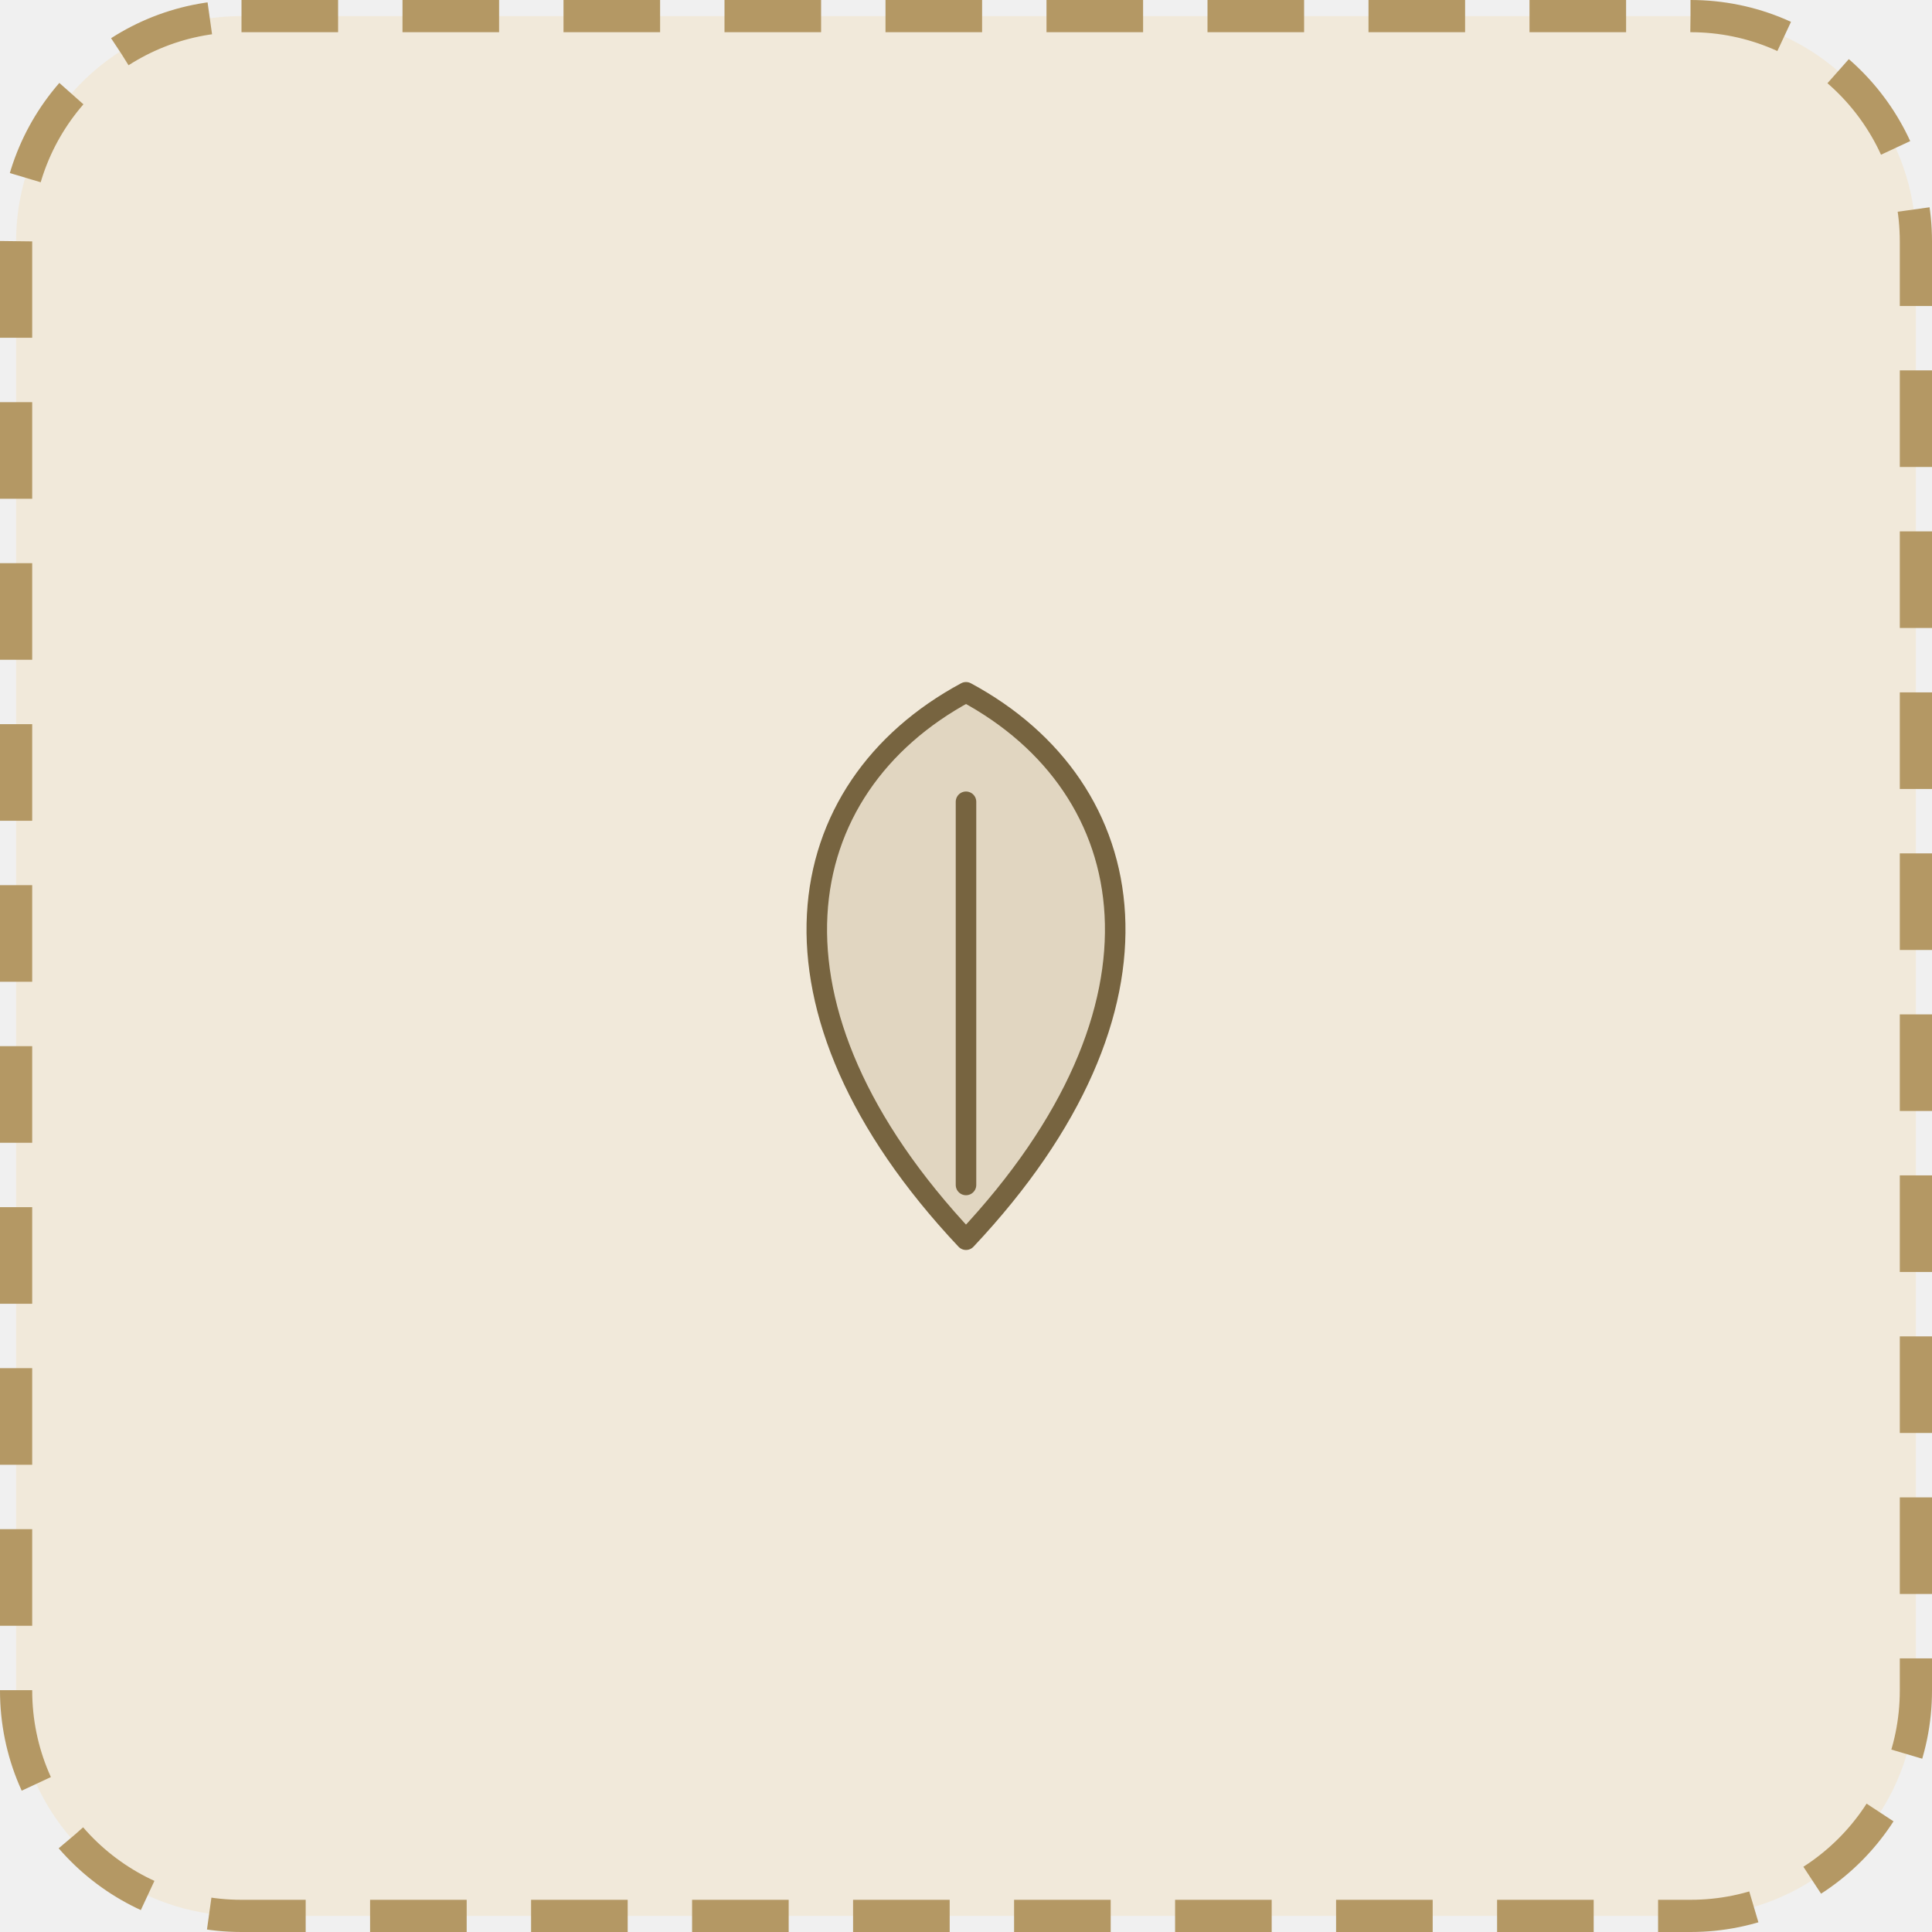
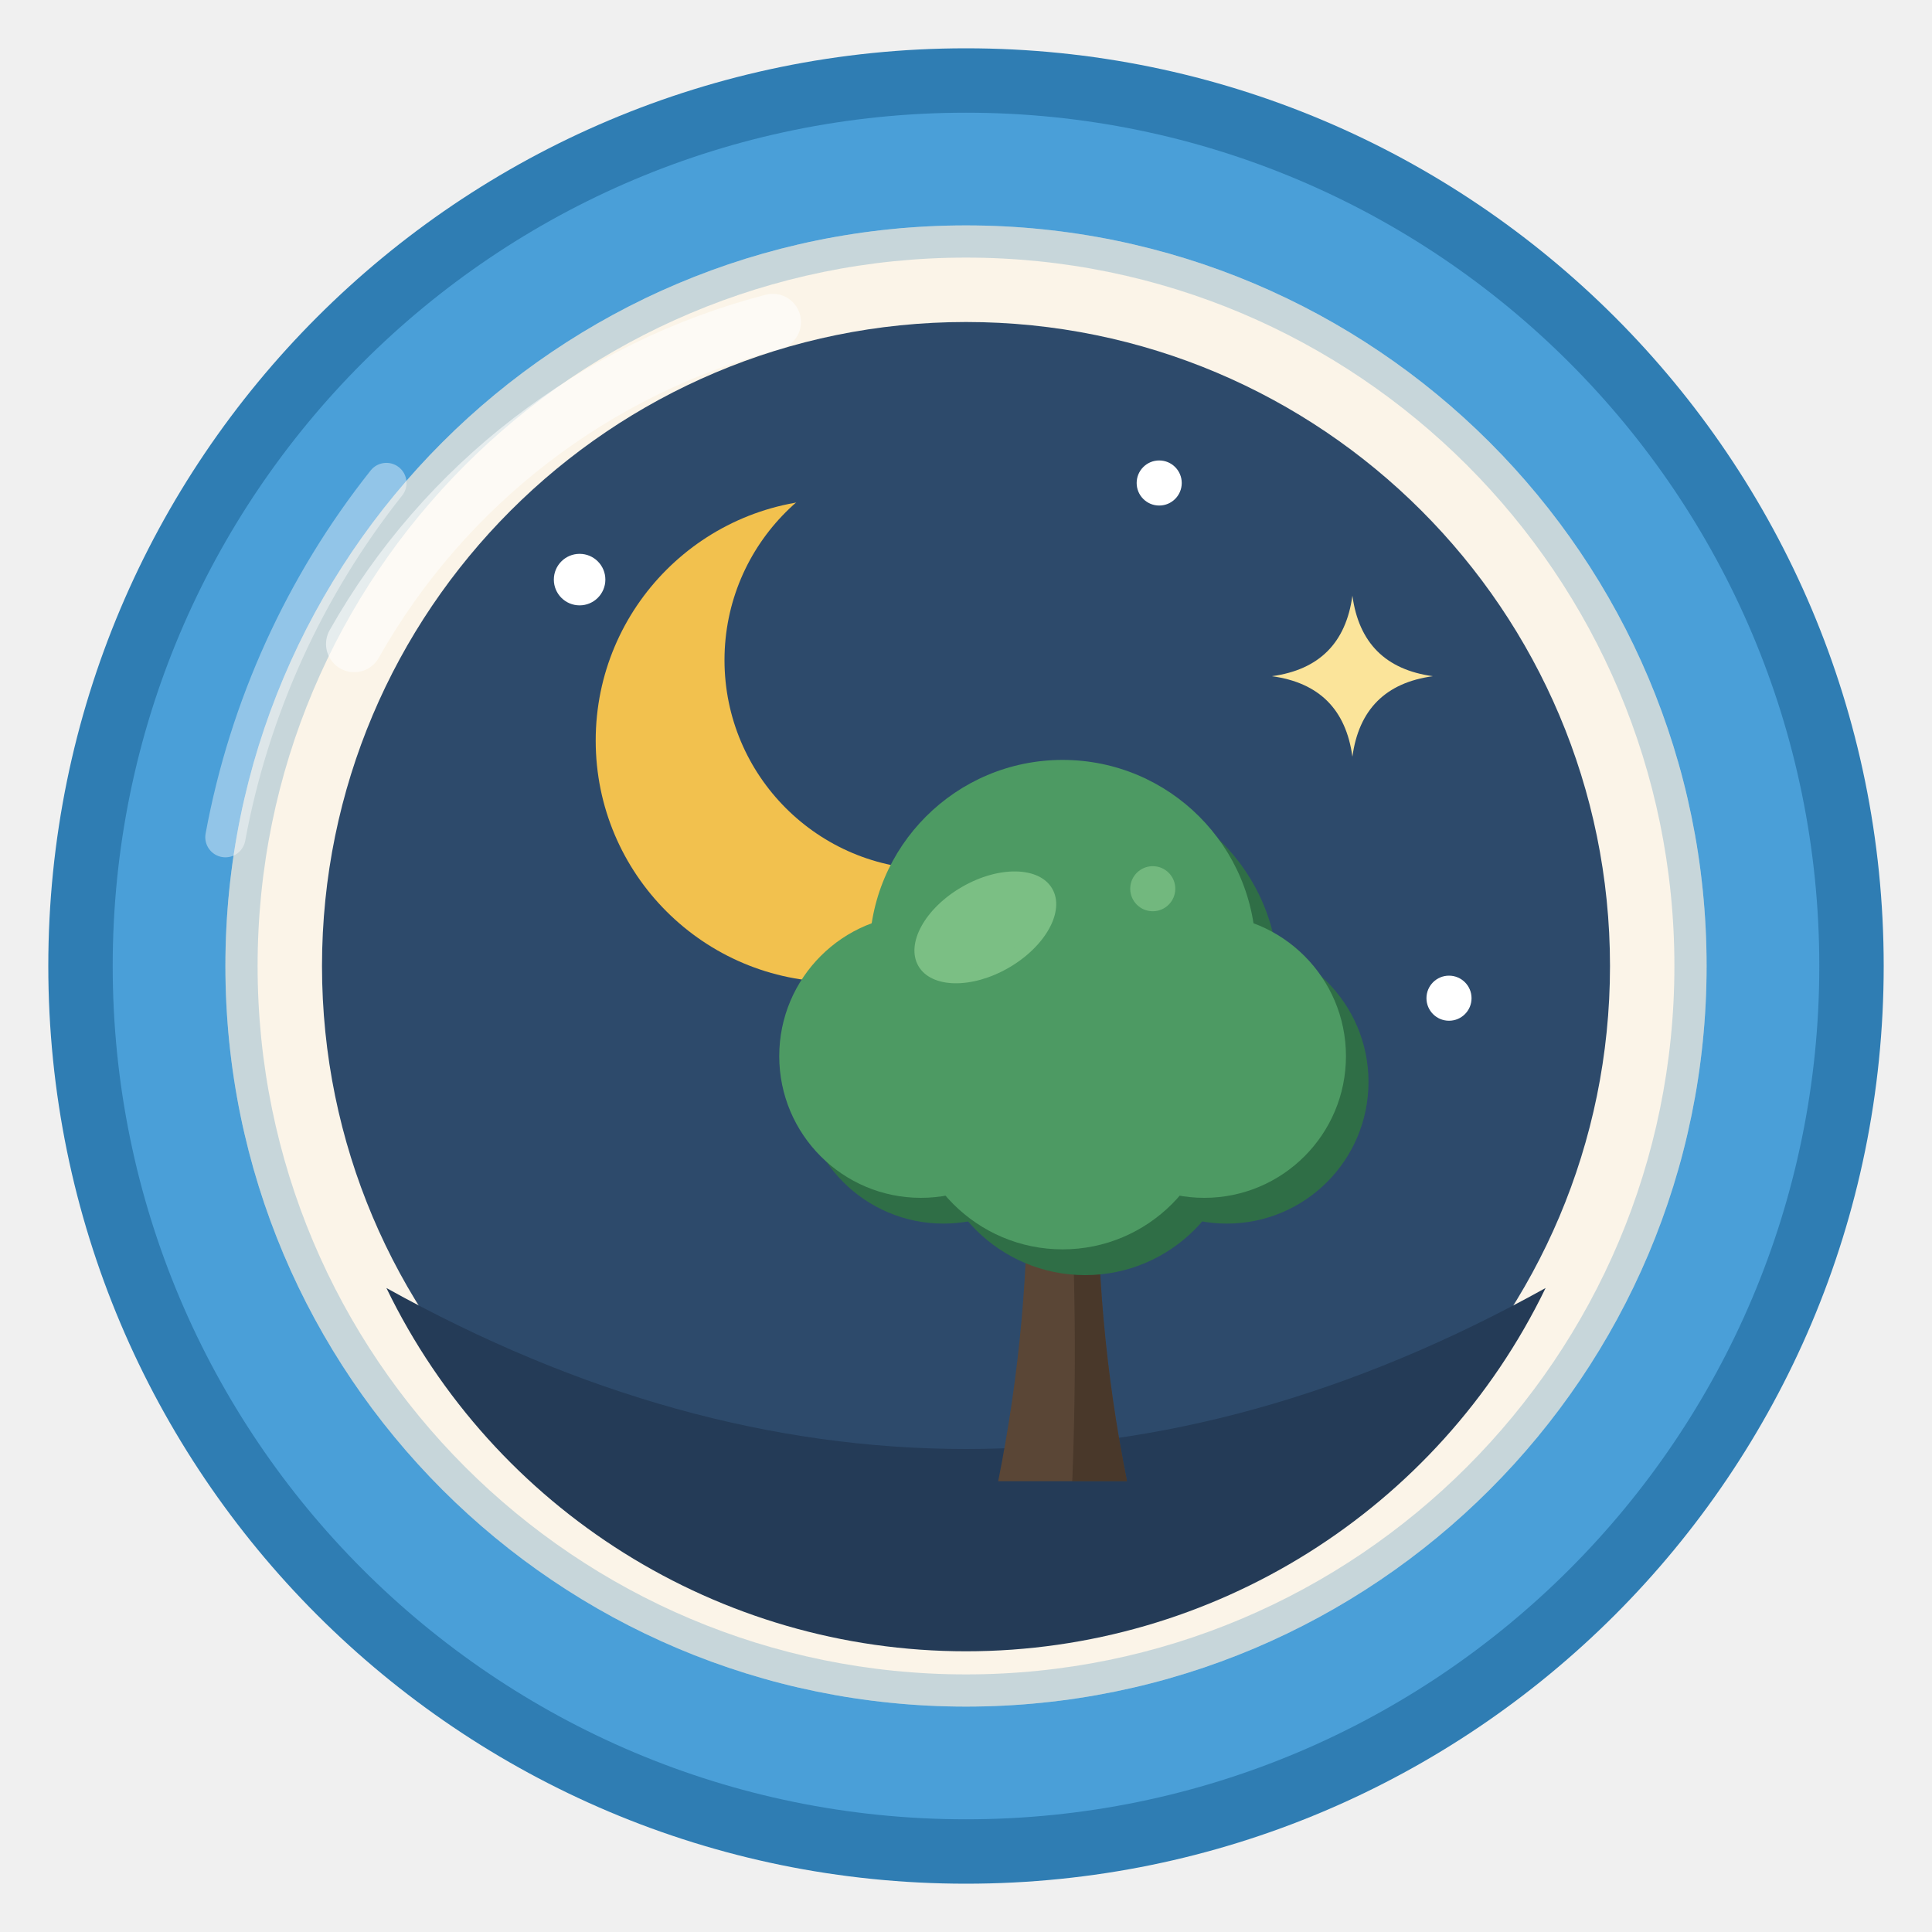
- <svg xmlns="http://www.w3.org/2000/svg" width="120" height="120" viewBox="0 0 120 120">
-   <rect x="1" y="1" width="118" height="118" rx="14" fill="hsl(39 45% 90%)" stroke="hsl(39 35% 55%)" stroke-width="2" stroke-dasharray="6 4" />
-   <g transform="translate(39.6 39.6) scale(0.425)" fill="hsl(39 35% 82%)" stroke="hsl(39 30% 36%)" stroke-width="3" stroke-linejoin="round" stroke-linecap="round">
-     <path d="M48 8C74 22 80 54 48 88C16 54 22 22 48 8Z" />
-     <path d="M48 24V80" fill="none" />
-   </g>
+ <svg xmlns="http://www.w3.org/2000/svg" width="120" height="120" viewBox="0 0 120 120" role="img">
+   <circle cx="60" cy="60" r="57" fill="#2f7db3" />
+   <circle cx="60" cy="60" r="53" fill="#4a9fd8" />
+   <circle cx="60" cy="60" r="46" fill="#fbf4e8" />
+   <circle cx="60" cy="60" r="45" fill="none" stroke="#2f7db3" stroke-opacity=".25" stroke-width="2" />
+   <path d="M22 40A42 42 0 0 1 48 20" fill="none" stroke="#fff" stroke-opacity=".55" stroke-width="3.5" stroke-linecap="round" />
+   <path d="M14 52A50 50 0 0 1 24 30" fill="none" stroke="#fff" stroke-opacity=".4" stroke-width="2.5" stroke-linecap="round" />
+   <circle cx="60" cy="60" r="40" fill="#2d4a6b" />
+   <path d="M24 80Q60 100 96 80A40 40 0 0 1 24 80Z" fill="#243b57" />
+   <circle cx="52" cy="46" r="15" fill="#F2C14E" />
+   <circle cx="58" cy="41" r="13" fill="#2d4a6b" />
+   <path d="M84 37Q84.6 41.4 89 42Q84.6 42.6 84 47Q83.4 42.6 79 42Q83.4 41.4 84 37Z" fill="#fbe49a" />
+   <circle cx="36" cy="36" r="1.6" fill="#fff" />
+   <circle cx="90" cy="62" r="1.4" fill="#fff" />
+   <circle cx="72" cy="30" r="1.4" fill="#fff" />
+   <path d="M62 92Q64 82 63.8 72L68.2 72Q68 82 70 92Z" fill="#5a4636" />
+   <path d="M66.4 72L68.2 72Q68 82 70 92L66.6 92Q67 82 66.4 72Z" fill="#3a2c20" opacity=".55" />
+   <circle cx="67.4" cy="60.8" r="12" fill="#2f6e46" />
+   <circle cx="58.6" cy="67.2" r="8.8" fill="#2f6e46" />
+   <circle cx="76.2" cy="67.2" r="8.8" fill="#2f6e46" />
+   <circle cx="67.4" cy="69.6" r="9.6" fill="#2f6e46" />
+   <circle cx="66" cy="59.2" r="12" fill="#4d9a63" />
+   <circle cx="57.2" cy="65.6" r="8.8" fill="#4d9a63" />
+   <circle cx="74.8" cy="65.6" r="8.8" fill="#4d9a63" />
+   <circle cx="66" cy="68" r="9.6" fill="#4d9a63" />
+   <ellipse cx="61.2" cy="57.6" rx="4.8" ry="2.9" fill="#8bcb8f" opacity=".75" transform="rotate(-30 61.2 57.6)" />
+   <circle cx="71.6" cy="55.2" r="1.4" fill="#8bcb8f" opacity=".6" />
</svg>
